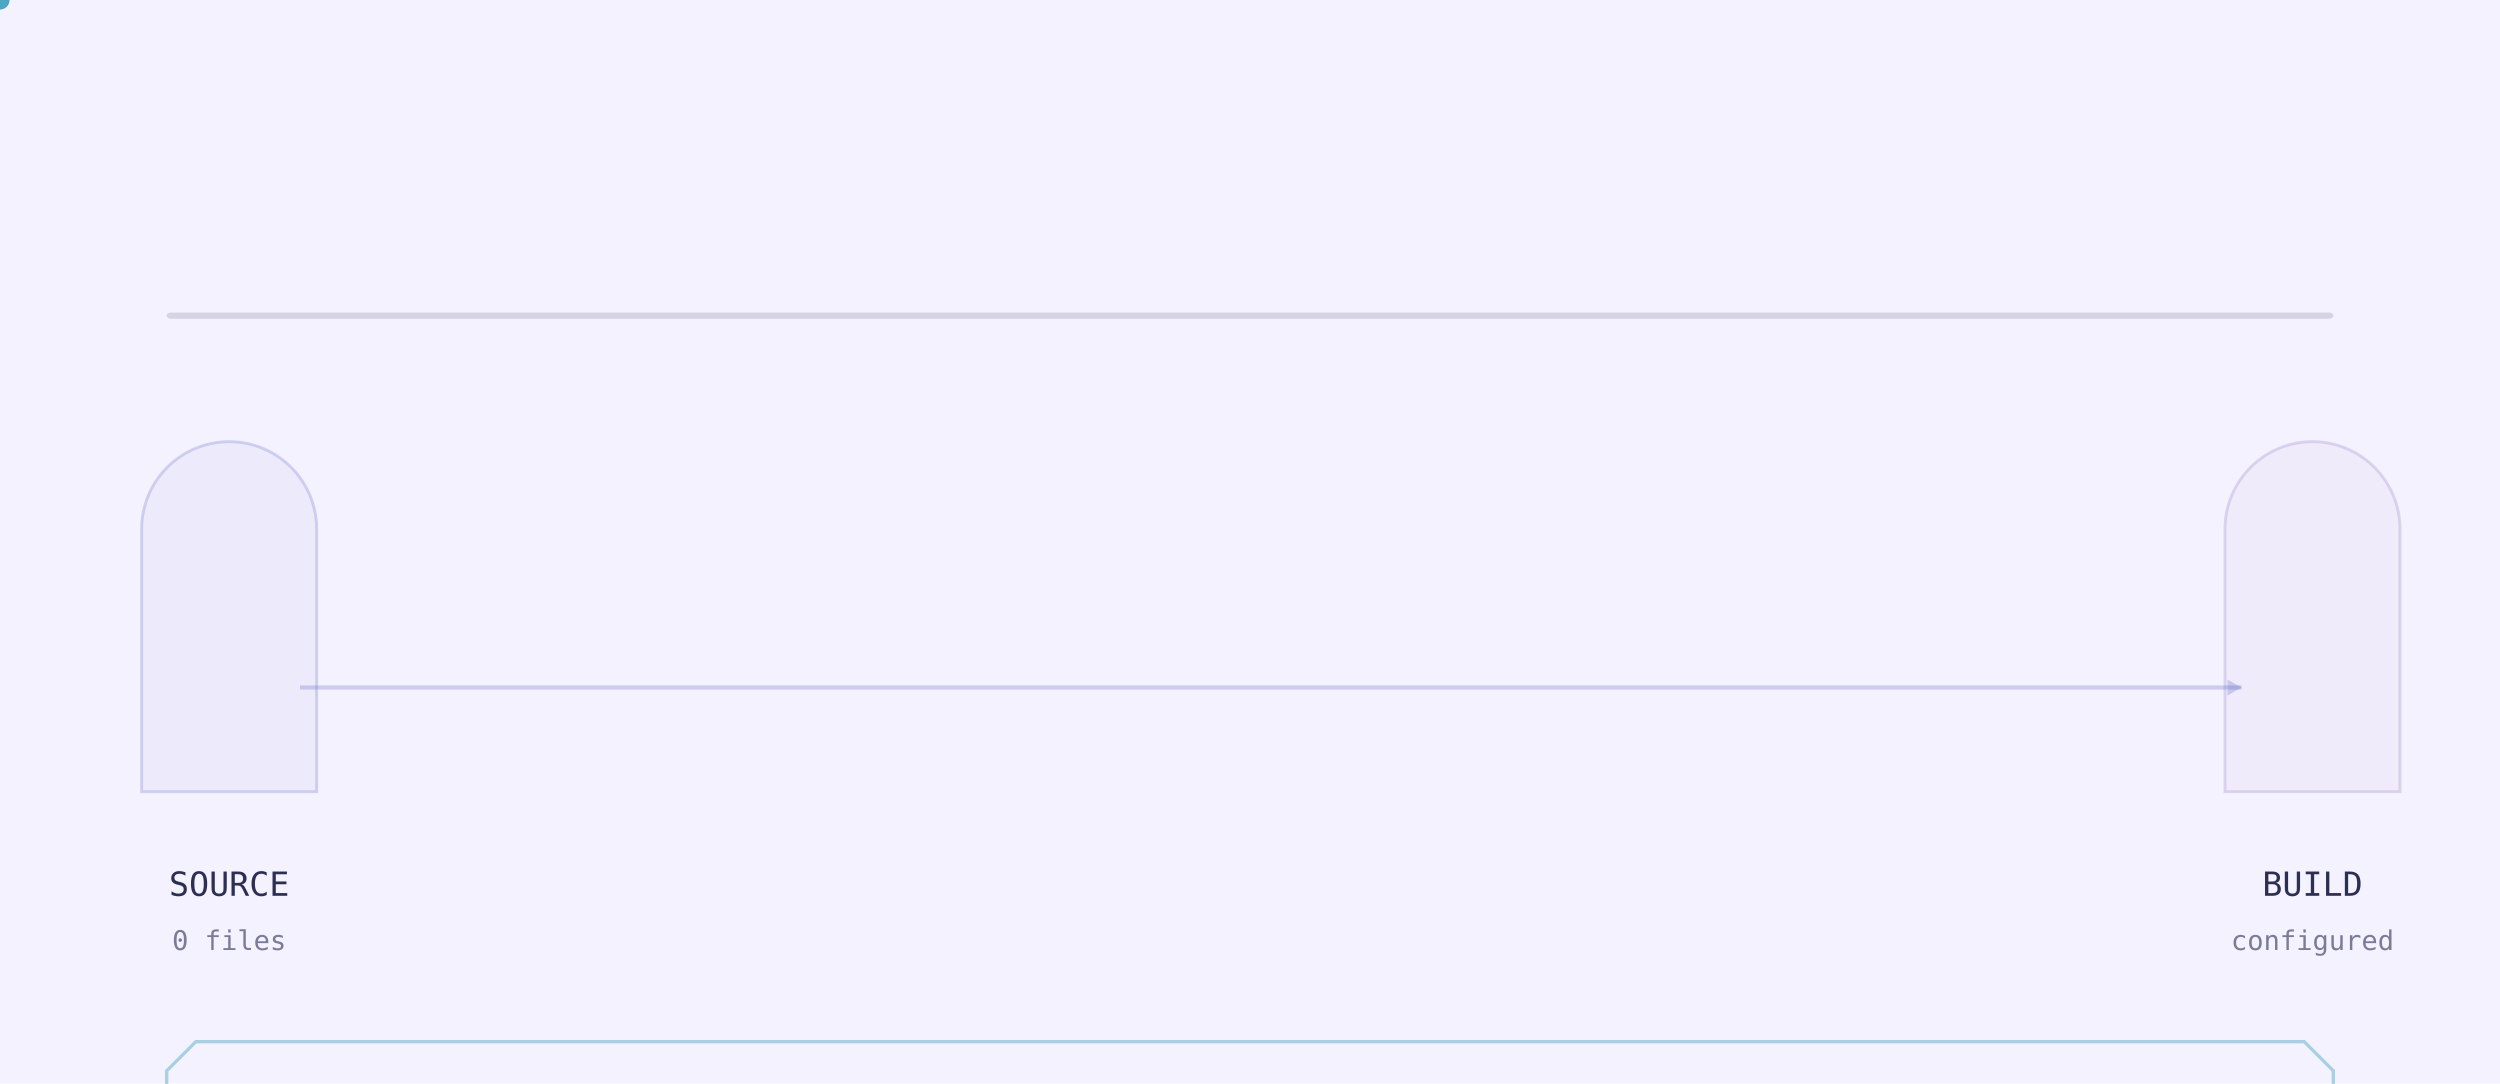
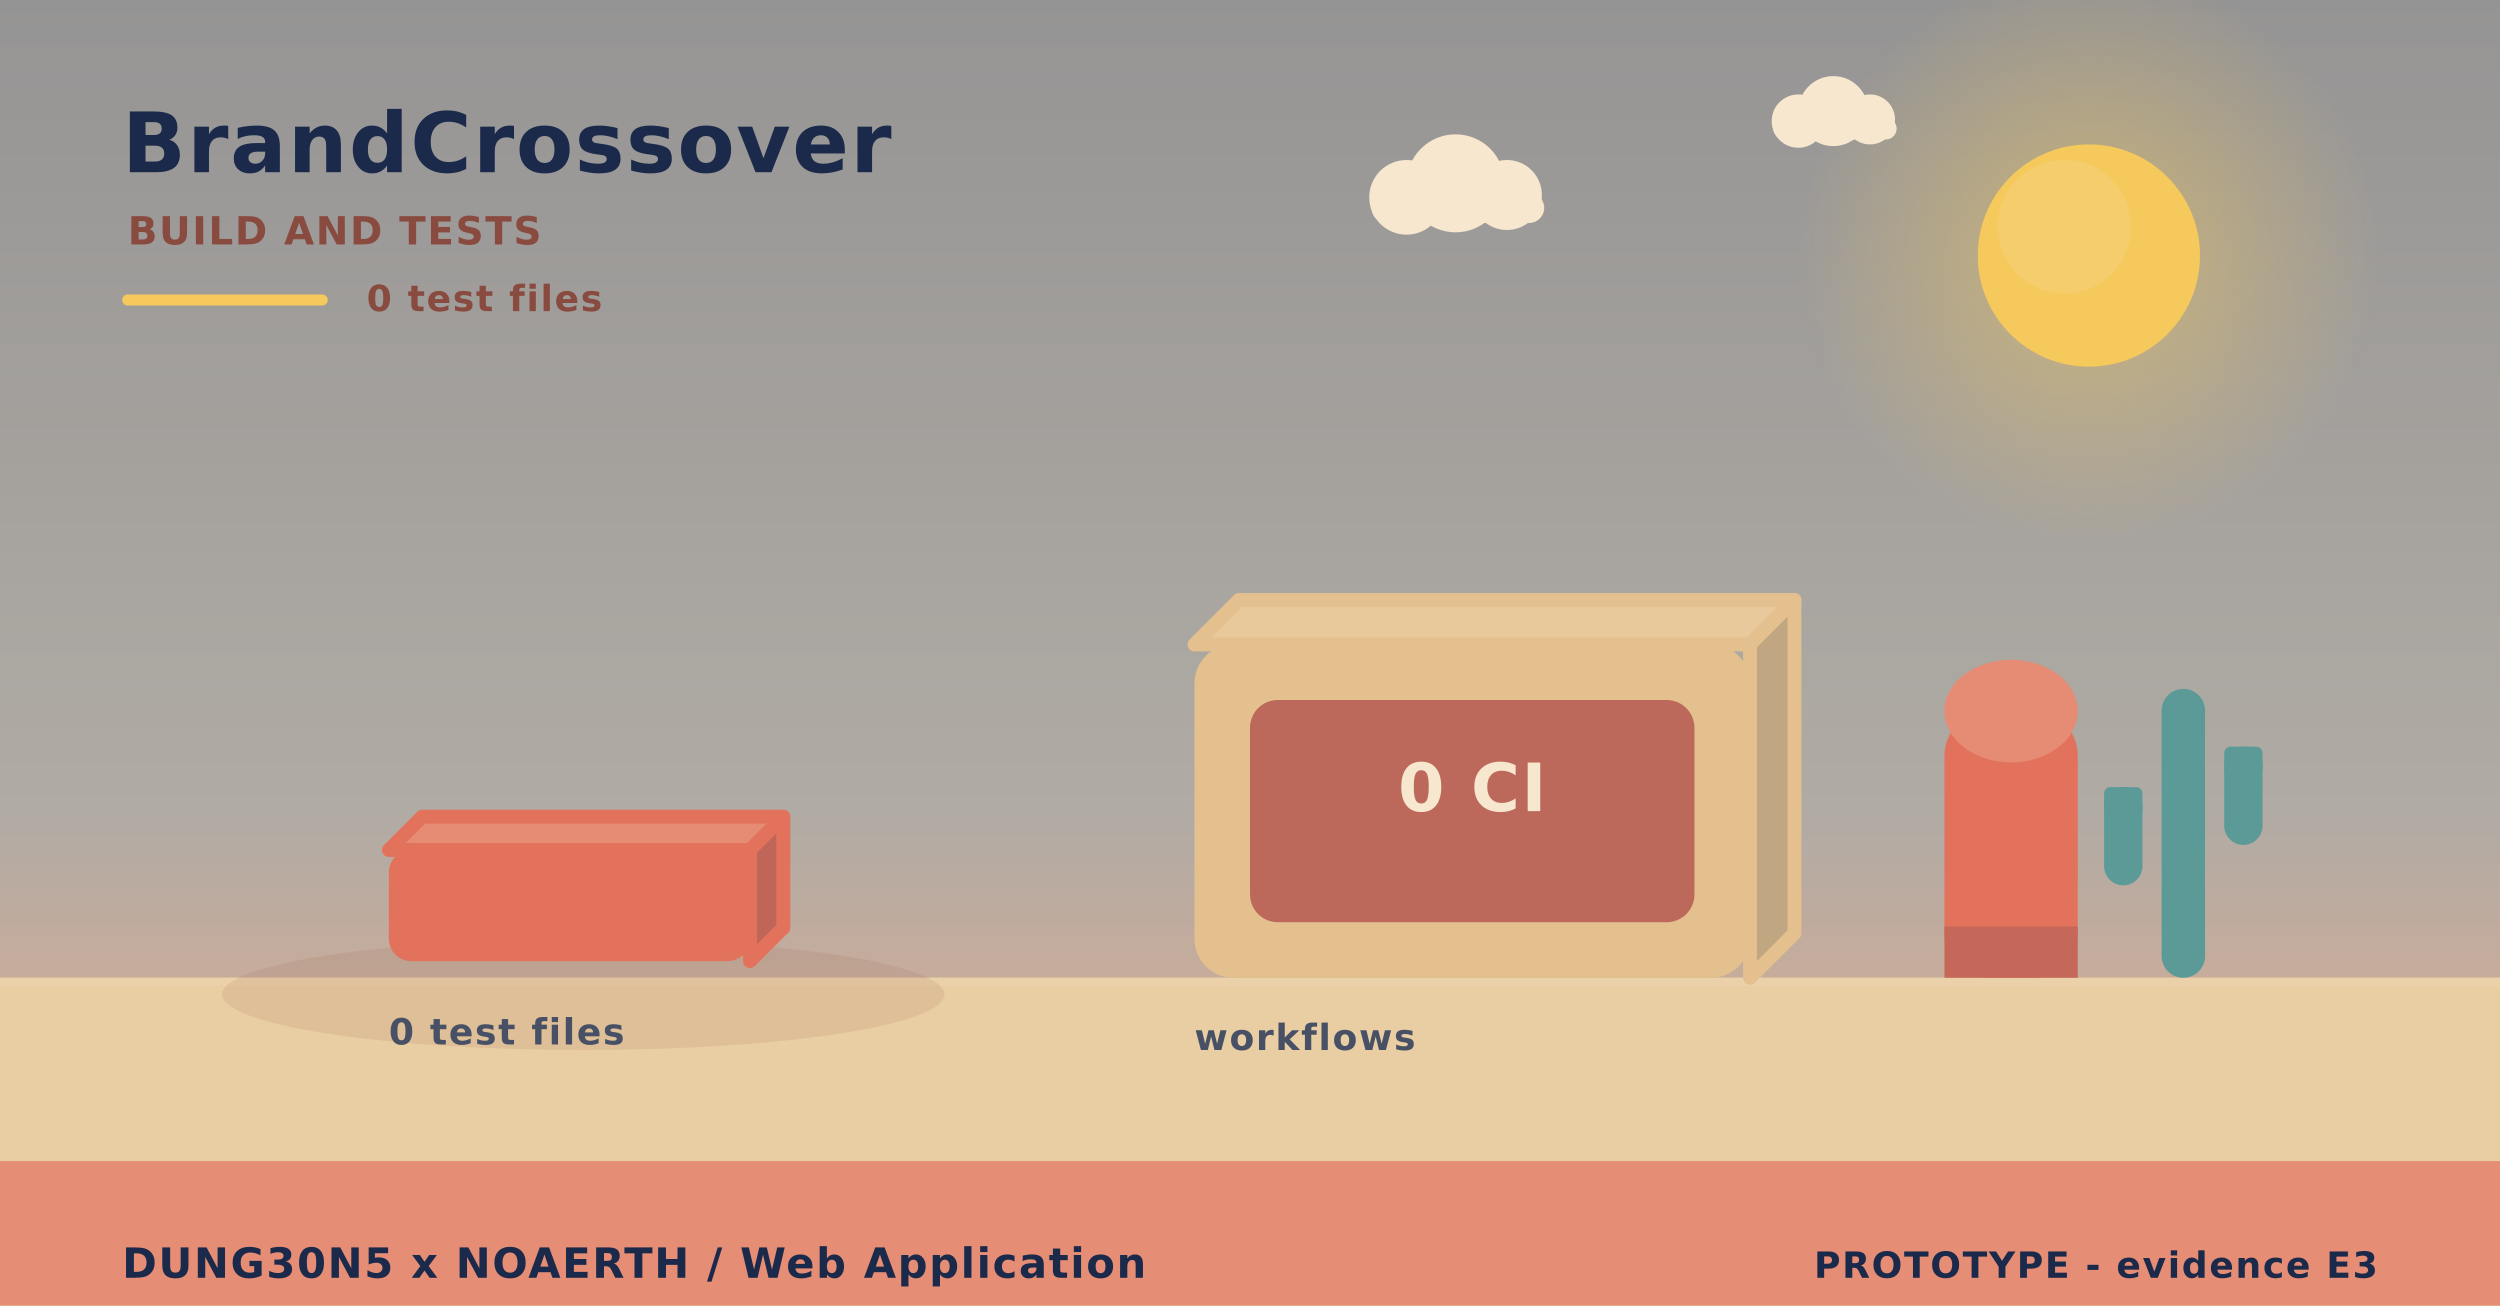
- <svg xmlns="http://www.w3.org/2000/svg" viewBox="0 0 1200 520" width="1200" height="520" role="img" aria-label="BrandCrossover build evidence">
-   <rect width="1200" height="520" fill="#f4f2ff" />
-   <defs>
-     <linearGradient id="gb" x1="0" y1="0" x2="1" y2="1">
-       <stop offset="0%" stop-color="#6166c7" />
-       <stop offset="100%" stop-color="#8f73be" />
-     </linearGradient>
-   </defs>
-   <rect x="80.00" y="150.00" width="1040.00" height="3.00" rx="2.00" fill="rgba(23,26,64,0.140)" opacity="1.00" />
-   <path d="M68.00,380.00 L68.00,254.00 A42.00,42.00 0 0 1 152.00,254.00 L152.00,380.00 Z" fill="rgba(97,102,199,0.100)" opacity="0.55" stroke="rgba(97,102,199,0.450)" stroke-width="1.4" />
-   <polygon points="-192.26,189.00 -136.83,221.00 -136.83,157.00 -192.26,125.00" fill="#225b6c" opacity="0.95" />
-   <polygon points="-247.68,221.00 -192.26,253.00 -192.26,189.00 -247.68,157.00" fill="#705a94" opacity="0.95" />
-   <polygon points="-192.26,125.00 -136.83,157.00 -192.26,189.00 -247.68,157.00" fill="#6166c7" opacity="0.95" />
-   <text x="110" y="430" font-family="ui-monospace,Menlo,monospace" font-size="16" fill="rgba(23,26,64,0.900)" text-anchor="middle">SOURCE</text>
-   <text x="110" y="456" font-family="ui-monospace,Menlo,monospace" font-size="13" fill="rgba(23,26,64,0.550)" text-anchor="middle">0 files</text>
-   <path d="M1068.00,380.00 L1068.00,254.00 A42.00,42.00 0 0 1 1152.00,254.00 L1152.00,380.00 Z" fill="rgba(143,115,190,0.100)" opacity="0.55" stroke="rgba(143,115,190,0.450)" stroke-width="1.4" />
-   <polygon points="673.77,689.00 729.19,721.00 729.19,657.00 673.77,625.00" fill="#225b6c" opacity="0.95" />
-   <polygon points="618.34,721.00 673.77,753.00 673.77,689.00 618.34,657.00" fill="#705a94" opacity="0.95" />
-   <polygon points="673.77,625.00 729.19,657.00 673.77,689.00 618.34,657.00" fill="#8f73be" opacity="0.95" />
-   <text x="1110" y="430" font-family="ui-monospace,Menlo,monospace" font-size="16" fill="rgba(23,26,64,0.900)" text-anchor="middle">BUILD</text>
-   <text x="1110" y="456" font-family="ui-monospace,Menlo,monospace" font-size="13" fill="rgba(23,26,64,0.550)" text-anchor="middle">configured</text>
-   <line x1="144.00" y1="330.00" x2="1076.00" y2="330.00" stroke="rgba(97,102,199,0.500)" stroke-width="2.00" opacity="0.55" />
-   <polygon points="1076.00,330.00 1069.20,326.20 1069.20,333.80" fill="rgba(97,102,199,0.500)" opacity="0.55" />
-   <g opacity="0.9">
-     <circle cx="0.00" cy="0.00" r="4.60" fill="#3b9dbb" opacity="1.00" />
-     <animateTransform attributeName="transform" type="translate" values="144.00,330.00 1076.00,330.00" dur="4.1s" begin="0.0s" repeatCount="indefinite" />
-     <animateTransform attributeName="transform" type="translate" values="1076.00,330.00 144.00,330.00" dur="4.1s" begin="2.05s" repeatCount="indefinite" />
+ <svg xmlns="http://www.w3.org/2000/svg" width="900" height="470" viewBox="0 0 900 470" role="img" aria-label="BrandCrossover - how it is verified">
+   <linearGradient id="skyb" x1="0" y1="0" x2="0" y2="1">
+     <stop offset="0" stop-color="#959494" />
+     <stop offset="0.62" stop-color="#b0aba4" />
+     <stop offset="1" stop-color="#f3ad8a" />
+   </linearGradient>
+   <rect width="900" height="470" fill="url(#skyb)" />
+   <radialGradient id="sunb">
+     <stop offset="0.35" stop-color="#f5c95c" stop-opacity="0.34" />
+     <stop offset="1" stop-color="#f5c95c" stop-opacity="0" />
+   </radialGradient>
+   <circle cx="752" cy="92" r="104" fill="url(#sunb)" />
+   <circle cx="752" cy="92" r="40" fill="#f5c95c" />
+   <circle cx="743.2" cy="81.6" r="24" fill="#f5d27e" opacity="0.5" />
+   <g>
+     <circle cx="524" cy="66" r="17.64" fill="#f6e7ce" />
+     <circle cx="506.36" cy="71.04" r="13.44" fill="#f6e7ce" />
+     <circle cx="542.48" cy="70.2" r="12.6" fill="#f6e7ce" />
+     <rect x="493.76" y="69.36" width="62.16" height="10.92" rx="5.46" fill="#f6e7ce" />
+     <animateTransform attributeName="transform" type="translate" values="0 0;24 0;0 0" dur="36s" begin="0s" repeatCount="indefinite" />
  </g>
-   <path d="M94.00,500.00 H1106.00 L1120.00,514.00 V546.00 L1106.00,560.00 H94.00 L80.00,546.00 V514.00 Z" fill="none" stroke="rgba(59,157,187,0.500)" stroke-width="1.60" opacity="0.80" />
-   <text x="600" y="536" font-family="ui-monospace,Menlo,monospace" font-size="16" fill="rgba(59,157,187,0.950)" text-anchor="middle">no test suite present in this repository — shown as measured, not implied</text>
+   <g>
+     <circle cx="660" cy="40" r="12.6" fill="#f6e7ce" />
+     <circle cx="647.4" cy="43.6" r="9.6" fill="#f6e7ce" />
+     <circle cx="673.2" cy="43" r="9" fill="#f6e7ce" />
+     <rect x="638.4" y="42.4" width="44.4" height="7.8" rx="3.9" fill="#f6e7ce" />
+     <animateTransform attributeName="transform" type="translate" values="0 0;-18 0;0 0" dur="46s" begin="3s" repeatCount="indefinite" />
+   </g>
+   <rect x="0" y="352" width="900" height="118" fill="#e9cda3" />
+   <rect x="0" y="352" width="900" height="3" fill="#ebd1a9" />
+   <text x="44" y="62" font-family="Verdana,DejaVu Sans,sans-serif" font-size="30" font-weight="700" letter-spacing="0.6" fill="#1b2a4a" text-anchor="start">BrandCrossover</text>
+   <text x="46" y="88" font-family="Verdana,DejaVu Sans,sans-serif" font-size="14" font-weight="700" letter-spacing="0.6" fill="#894b3f" text-anchor="start">BUILD AND TESTS</text>
+   <rect x="44" y="106" width="74" height="4" rx="2" fill="#f5c95c" />
+   <text x="132" y="112" font-family="Verdana,DejaVu Sans,sans-serif" font-size="13" font-weight="700" letter-spacing="0.6" fill="#894b3f" text-anchor="start">0 test files</text>
+   <ellipse cx="210" cy="358" rx="130" ry="20" fill="rgba(138,90,68,0.11)" />
+   <g>
+     <path d="M140,306 L270,306 L282,294 L152,294 Z" fill="#e68c74" stroke="#e2725b" stroke-width="5" stroke-linejoin="round" />
+     <path d="M270,306 L282,294 L282,334 L270,346 Z" fill="#c06658" stroke="#e2725b" stroke-width="5" stroke-linejoin="round" />
+     <rect x="140" y="306" width="130" height="40" rx="8" fill="#e2725b" />
+     <animateTransform attributeName="transform" type="translate" values="0 10;0 0" dur="0.8s" begin="0.5s" fill="freeze" />
+   </g>
+   <text x="140" y="376" font-family="Verdana,DejaVu Sans,sans-serif" font-size="13" font-weight="700" letter-spacing="0.6" fill="#475064" text-anchor="start">0 test files</text>
+   <path d="M430,232 L630,232 L646,216 L446,216 Z" fill="#e7c99b" stroke="#e3c08d" stroke-width="5" stroke-linejoin="round" />
+   <path d="M630,232 L646,216 L646,336 L630,352 Z" fill="#c1a682" stroke="#e3c08d" stroke-width="5" stroke-linejoin="round" />
+   <rect x="430" y="232" width="200" height="120" rx="14" fill="#e3c08d" />
+   <rect x="450" y="252" width="160" height="80" rx="10" fill="#ba6458" opacity="0.94" />
+   <text x="530" y="292" font-family="Verdana,DejaVu Sans,sans-serif" font-size="24" font-weight="700" letter-spacing="0.6" fill="#f6e7ce" text-anchor="middle">0 CI</text>
+   <text x="430" y="378" font-family="Verdana,DejaVu Sans,sans-serif" font-size="13" font-weight="700" letter-spacing="0.6" fill="#475064" text-anchor="start">workflows</text>
+   <rect x="700" y="256" width="48" height="96" rx="16" fill="#e2725b" />
+   <ellipse cx="724" cy="256" rx="24" ry="18.46" fill="#e68c74" />
+   <rect x="700" y="333.54" width="48" height="18.46" fill="#c66859" />
+   <rect x="778.18" y="248" width="15.64" height="104" rx="7.82" fill="#5b9a97" />
+   <rect x="757.48" y="283.36" width="13.8" height="35.36" rx="6.9" fill="#5b9a97" />
+   <rect x="757.48" y="283.36" width="13.8" height="10.4" rx="2.3" fill="#5b9a97" />
+   <rect x="800.72" y="268.8" width="13.8" height="35.36" rx="6.9" fill="#5b9a97" />
+   <rect x="800.72" y="268.8" width="13.8" height="10.4" rx="2.3" fill="#5b9a97" />
+   <rect x="0" y="418" width="900" height="52" rx="0" fill="#e68972" opacity="0.94" />
+   <text x="44" y="460" font-family="Verdana,DejaVu Sans,sans-serif" font-size="15" font-weight="700" letter-spacing="0.6" fill="#1b2a4a" text-anchor="start">DUNG30N5 x NOAERTH  /  Web Application</text>
+   <text x="856" y="460" font-family="Verdana,DejaVu Sans,sans-serif" font-size="13" font-weight="700" letter-spacing="0.6" fill="#1b2a4a" text-anchor="end">PROTOTYPE  -  evidence E3</text>
</svg>
